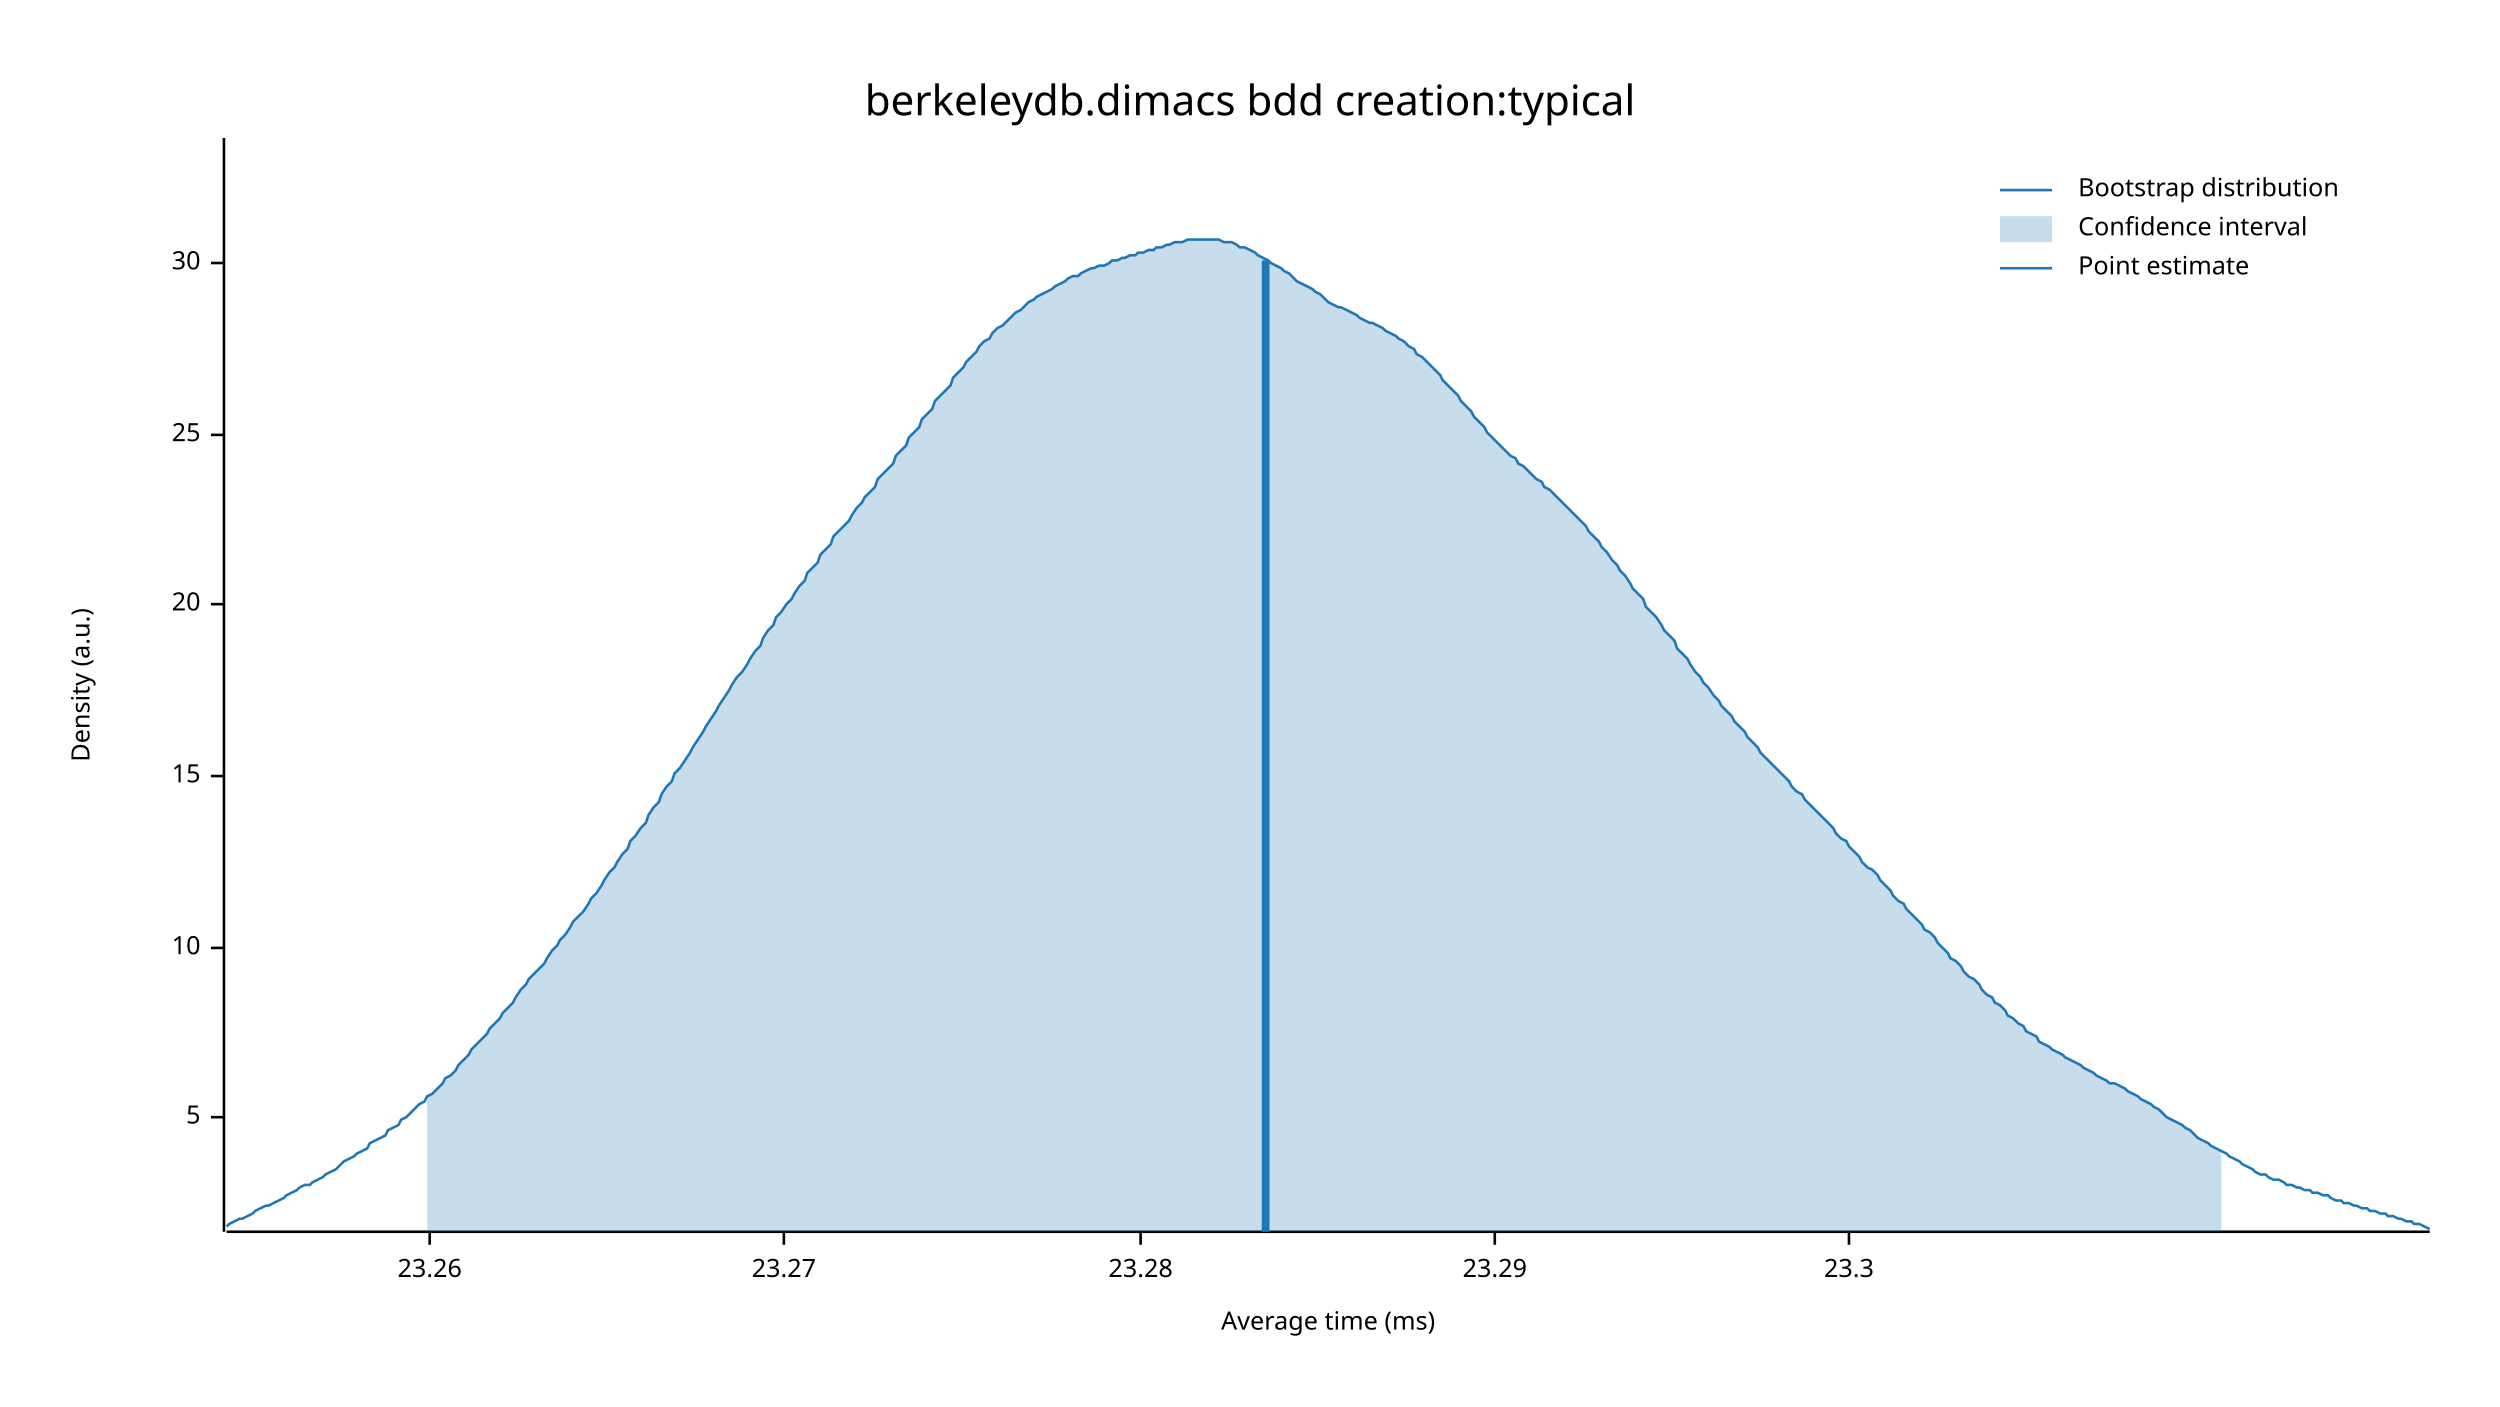
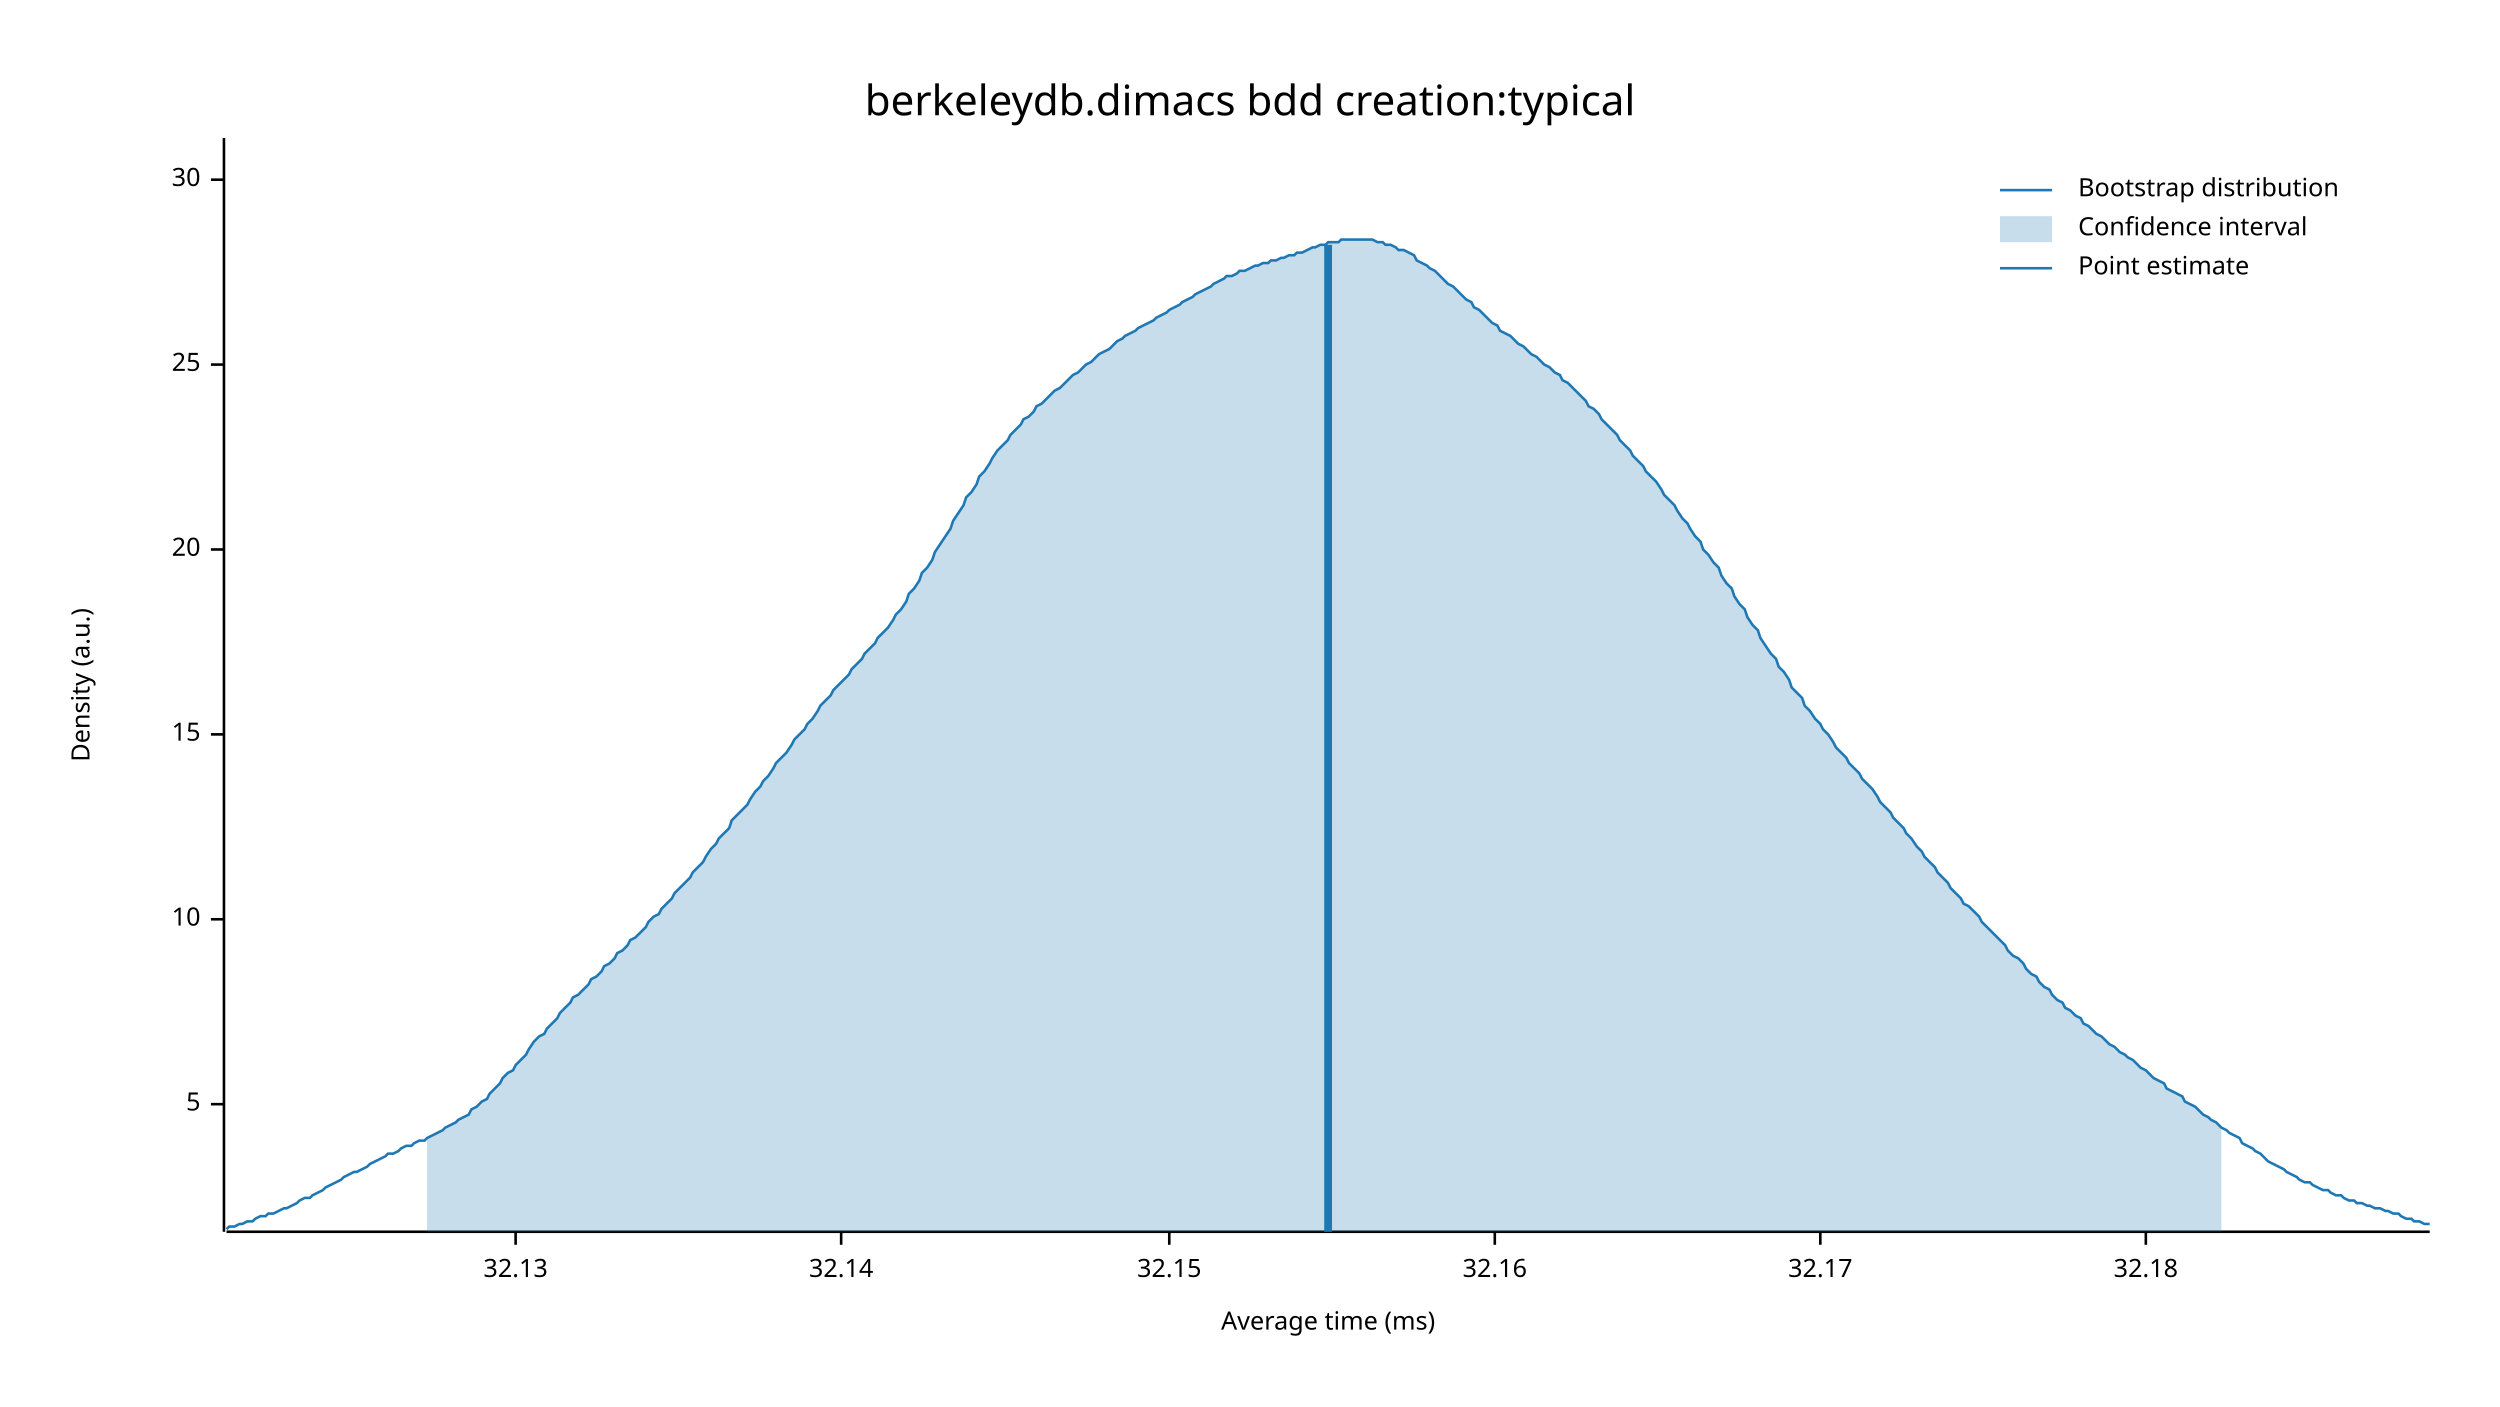
<svg xmlns="http://www.w3.org/2000/svg" width="960" height="540" viewBox="0 0 960 540">
  <text x="480" y="32" dy="0.76em" text-anchor="middle" font-family="sans-serif" font-size="16.129" opacity="1" fill="#000000">
berkeleydb.dimacs bdd creation:typical
</text>
  <text x="27" y="263" dy="0.76em" text-anchor="middle" font-family="sans-serif" font-size="9.677" opacity="1" fill="#000000" transform="rotate(270, 27, 263)">
Density (a.u.)
</text>
  <text x="510" y="513" dy="-0.5ex" text-anchor="middle" font-family="sans-serif" font-size="9.677" opacity="1" fill="#000000">
Average time (ms)
</text>
  <polyline fill="none" opacity="1" stroke="#000000" stroke-width="1" points="86,53 86,473 " />
-   <text x="77" y="429" dy="0.5ex" text-anchor="end" font-family="sans-serif" font-size="9.677" opacity="1" fill="#000000">
+   <text x="77" y="424" dy="0.5ex" text-anchor="end" font-family="sans-serif" font-size="9.677" opacity="1" fill="#000000">
5
</text>
-   <polyline fill="none" opacity="1" stroke="#000000" stroke-width="1" points="81,429 86,429 " />
-   <text x="77" y="364" dy="0.5ex" text-anchor="end" font-family="sans-serif" font-size="9.677" opacity="1" fill="#000000">
+   <polyline fill="none" opacity="1" stroke="#000000" stroke-width="1" points="81,424 86,424 " />
+   <text x="77" y="353" dy="0.5ex" text-anchor="end" font-family="sans-serif" font-size="9.677" opacity="1" fill="#000000">
10
</text>
-   <polyline fill="none" opacity="1" stroke="#000000" stroke-width="1" points="81,364 86,364 " />
-   <text x="77" y="298" dy="0.5ex" text-anchor="end" font-family="sans-serif" font-size="9.677" opacity="1" fill="#000000">
+   <polyline fill="none" opacity="1" stroke="#000000" stroke-width="1" points="81,353 86,353 " />
+   <text x="77" y="282" dy="0.5ex" text-anchor="end" font-family="sans-serif" font-size="9.677" opacity="1" fill="#000000">
15
</text>
-   <polyline fill="none" opacity="1" stroke="#000000" stroke-width="1" points="81,298 86,298 " />
-   <text x="77" y="232" dy="0.5ex" text-anchor="end" font-family="sans-serif" font-size="9.677" opacity="1" fill="#000000">
+   <polyline fill="none" opacity="1" stroke="#000000" stroke-width="1" points="81,282 86,282 " />
+   <text x="77" y="211" dy="0.5ex" text-anchor="end" font-family="sans-serif" font-size="9.677" opacity="1" fill="#000000">
20
</text>
-   <polyline fill="none" opacity="1" stroke="#000000" stroke-width="1" points="81,232 86,232 " />
-   <text x="77" y="167" dy="0.5ex" text-anchor="end" font-family="sans-serif" font-size="9.677" opacity="1" fill="#000000">
+   <polyline fill="none" opacity="1" stroke="#000000" stroke-width="1" points="81,211 86,211 " />
+   <text x="77" y="140" dy="0.5ex" text-anchor="end" font-family="sans-serif" font-size="9.677" opacity="1" fill="#000000">
25
</text>
-   <polyline fill="none" opacity="1" stroke="#000000" stroke-width="1" points="81,167 86,167 " />
-   <text x="77" y="101" dy="0.5ex" text-anchor="end" font-family="sans-serif" font-size="9.677" opacity="1" fill="#000000">
+   <polyline fill="none" opacity="1" stroke="#000000" stroke-width="1" points="81,140 86,140 " />
+   <text x="77" y="69" dy="0.5ex" text-anchor="end" font-family="sans-serif" font-size="9.677" opacity="1" fill="#000000">
30
</text>
-   <polyline fill="none" opacity="1" stroke="#000000" stroke-width="1" points="81,101 86,101 " />
+   <polyline fill="none" opacity="1" stroke="#000000" stroke-width="1" points="81,69 86,69 " />
  <polyline fill="none" opacity="1" stroke="#000000" stroke-width="1" points="87,473 933,473 " />
-   <text x="165" y="483" dy="0.76em" text-anchor="middle" font-family="sans-serif" font-size="9.677" opacity="1" fill="#000000">
- 23.26
+   <text x="198" y="483" dy="0.76em" text-anchor="middle" font-family="sans-serif" font-size="9.677" opacity="1" fill="#000000">
+ 32.13
</text>
-   <polyline fill="none" opacity="1" stroke="#000000" stroke-width="1" points="165,473 165,478 " />
-   <text x="301" y="483" dy="0.76em" text-anchor="middle" font-family="sans-serif" font-size="9.677" opacity="1" fill="#000000">
- 23.27
+   <polyline fill="none" opacity="1" stroke="#000000" stroke-width="1" points="198,473 198,478 " />
+   <text x="323" y="483" dy="0.76em" text-anchor="middle" font-family="sans-serif" font-size="9.677" opacity="1" fill="#000000">
+ 32.14
</text>
-   <polyline fill="none" opacity="1" stroke="#000000" stroke-width="1" points="301,473 301,478 " />
-   <text x="438" y="483" dy="0.76em" text-anchor="middle" font-family="sans-serif" font-size="9.677" opacity="1" fill="#000000">
- 23.28
+   <polyline fill="none" opacity="1" stroke="#000000" stroke-width="1" points="323,473 323,478 " />
+   <text x="449" y="483" dy="0.76em" text-anchor="middle" font-family="sans-serif" font-size="9.677" opacity="1" fill="#000000">
+ 32.15
</text>
-   <polyline fill="none" opacity="1" stroke="#000000" stroke-width="1" points="438,473 438,478 " />
+   <polyline fill="none" opacity="1" stroke="#000000" stroke-width="1" points="449,473 449,478 " />
  <text x="574" y="483" dy="0.76em" text-anchor="middle" font-family="sans-serif" font-size="9.677" opacity="1" fill="#000000">
- 23.29
+ 32.16
</text>
  <polyline fill="none" opacity="1" stroke="#000000" stroke-width="1" points="574,473 574,478 " />
-   <text x="710" y="483" dy="0.76em" text-anchor="middle" font-family="sans-serif" font-size="9.677" opacity="1" fill="#000000">
- 23.3
+   <text x="699" y="483" dy="0.76em" text-anchor="middle" font-family="sans-serif" font-size="9.677" opacity="1" fill="#000000">
+ 32.17
</text>
-   <polyline fill="none" opacity="1" stroke="#000000" stroke-width="1" points="710,473 710,478 " />
-   <polyline fill="none" opacity="1" stroke="#1F78B4" stroke-width="1" points="87,471 88,470 90,469 92,468 93,468 95,467 97,466 98,465 100,464 102,463 103,463 105,462 107,461 109,460 110,459 112,458 114,457 115,456 117,455 119,455 120,454 122,453 124,452 125,451 127,450 129,449 131,447 132,446 134,445 136,444 137,443 139,442 141,441 142,439 144,438 146,437 148,436 149,434 151,433 153,432 154,430 156,429 158,427 159,426 161,424 163,423 164,421 166,420 168,418 170,416 171,414 173,413 175,411 176,409 178,407 180,405 181,403 183,401 185,399 187,397 188,395 190,393 192,391 193,389 195,387 197,385 198,383 200,380 202,378 203,376 205,374 207,372 209,370 210,368 212,365 214,363 215,361 217,359 219,356 220,354 222,352 224,350 226,347 227,345 229,343 231,340 232,338 234,335 236,333 237,331 239,328 241,326 242,323 244,321 246,318 248,316 249,313 251,310 253,308 254,305 256,302 258,300 259,297 261,295 263,292 265,289 266,287 268,284 270,281 271,279 273,276 275,273 276,271 278,268 280,265 281,263 283,260 285,258 287,255 288,253 290,250 292,248 293,245 295,242 297,240 298,237 300,235 302,232 304,230 305,228 307,225 309,223 310,220 312,218 314,216 315,213 317,211 319,209 320,206 322,204 324,202 326,200 327,198 329,195 331,193 332,191 334,189 336,187 337,184 339,182 341,180 343,178 344,175 346,173 348,171 349,168 351,166 353,164 354,161 356,159 358,157 359,154 361,152 363,150 365,148 366,145 368,143 370,141 371,139 373,137 375,135 376,133 378,131 380,130 381,128 383,126 385,125 387,123 388,122 390,120 392,119 393,118 395,116 397,115 398,114 400,113 402,112 404,111 405,110 407,109 409,108 410,107 412,106 414,106 415,105 417,104 419,103 420,103 422,102 424,102 426,101 427,100 429,100 431,99 432,99 434,98 436,98 437,97 439,97 441,96 443,96 444,95 446,95 448,94 449,94 451,93 453,93 454,93 456,92 458,92 459,92 461,92 463,92 465,92 466,92 468,92 470,93 471,93 473,93 475,94 476,95 478,95 480,96 482,97 483,98 485,99 487,100 488,101 490,102 492,103 493,104 495,105 497,107 498,108 500,109 502,110 504,111 505,112 507,113 509,115 510,116 512,117 514,118 515,118 517,119 519,120 521,121 522,122 524,123 526,124 527,124 529,125 531,126 532,127 534,128 536,129 537,130 539,131 541,133 543,134 544,136 546,137 548,139 549,140 551,142 553,144 554,146 556,148 558,150 560,152 561,154 563,156 565,158 566,160 568,162 570,164 571,166 573,168 575,170 576,171 578,173 580,175 582,176 583,178 585,179 587,181 588,182 590,184 592,185 593,187 595,188 597,190 599,192 600,193 602,195 604,197 605,198 607,200 609,202 610,204 612,206 614,208 615,210 617,212 619,215 621,217 622,219 624,221 626,224 627,226 629,228 631,230 632,233 634,235 636,237 638,240 639,242 641,244 643,246 644,249 646,251 648,253 649,255 651,258 653,260 654,262 656,264 658,267 660,269 661,271 663,273 665,275 666,277 668,279 670,281 671,283 673,285 675,287 676,289 678,291 680,293 682,295 683,296 685,298 687,300 688,302 690,304 692,305 693,307 695,309 697,311 699,313 700,314 702,316 704,318 705,320 707,322 709,323 710,325 712,327 714,329 715,331 717,333 719,334 721,336 722,338 724,340 726,342 727,344 729,346 731,347 732,349 734,351 736,353 738,355 739,357 741,358 743,360 744,362 746,364 748,366 749,368 751,369 753,371 754,373 756,375 758,376 760,378 761,380 763,382 765,383 766,385 768,386 770,388 771,390 773,391 775,393 777,394 778,396 780,397 782,398 783,400 785,401 787,402 788,403 790,404 792,405 793,406 795,407 797,408 799,409 800,410 802,411 804,412 805,413 807,414 809,415 810,416 812,416 814,417 816,418 817,419 819,420 821,421 822,422 824,423 826,424 827,425 829,426 831,428 832,429 834,430 836,431 838,432 839,433 841,434 843,436 844,437 846,438 848,439 849,440 851,441 853,442 855,443 856,444 858,445 860,446 861,447 863,448 865,449 866,450 868,451 870,451 871,452 873,453 875,453 877,454 878,455 880,455 882,456 883,456 885,457 887,457 888,458 890,458 892,459 894,459 895,460 897,461 899,461 900,462 902,462 904,463 905,463 907,464 909,464 910,465 912,465 914,466 916,466 917,467 919,467 921,468 922,468 924,469 926,469 927,470 929,470 931,471 933,472 " />
-   <polygon opacity="0.25" fill="#1F78B4" points="164,421 166,420 168,418 170,416 171,414 173,413 175,411 176,409 178,407 180,405 181,403 183,401 185,399 187,397 188,395 190,393 192,391 193,389 195,387 197,385 198,383 200,380 202,378 203,376 205,374 207,372 209,370 210,368 212,365 214,363 215,361 217,359 219,356 220,354 222,352 224,350 226,347 227,345 229,343 231,340 232,338 234,335 236,333 237,331 239,328 241,326 242,323 244,321 246,318 248,316 249,313 251,310 253,308 254,305 256,302 258,300 259,297 261,295 263,292 265,289 266,287 268,284 270,281 271,279 273,276 275,273 276,271 278,268 280,265 281,263 283,260 285,258 287,255 288,253 290,250 292,248 293,245 295,242 297,240 298,237 300,235 302,232 304,230 305,228 307,225 309,223 310,220 312,218 314,216 315,213 317,211 319,209 320,206 322,204 324,202 326,200 327,198 329,195 331,193 332,191 334,189 336,187 337,184 339,182 341,180 343,178 344,175 346,173 348,171 349,168 351,166 353,164 354,161 356,159 358,157 359,154 361,152 363,150 365,148 366,145 368,143 370,141 371,139 373,137 375,135 376,133 378,131 380,130 381,128 383,126 385,125 387,123 388,122 390,120 392,119 393,118 395,116 397,115 398,114 400,113 402,112 404,111 405,110 407,109 409,108 410,107 412,106 414,106 415,105 417,104 419,103 420,103 422,102 424,102 426,101 427,100 429,100 431,99 432,99 434,98 436,98 437,97 439,97 441,96 443,96 444,95 446,95 448,94 449,94 451,93 453,93 454,93 456,92 458,92 459,92 461,92 463,92 465,92 466,92 468,92 470,93 471,93 473,93 475,94 476,95 478,95 480,96 482,97 483,98 485,99 487,100 488,101 490,102 492,103 493,104 495,105 497,107 498,108 500,109 502,110 504,111 505,112 507,113 509,115 510,116 512,117 514,118 515,118 517,119 519,120 521,121 522,122 524,123 526,124 527,124 529,125 531,126 532,127 534,128 536,129 537,130 539,131 541,133 543,134 544,136 546,137 548,139 549,140 551,142 553,144 554,146 556,148 558,150 560,152 561,154 563,156 565,158 566,160 568,162 570,164 571,166 573,168 575,170 576,171 578,173 580,175 582,176 583,178 585,179 587,181 588,182 590,184 592,185 593,187 595,188 597,190 599,192 600,193 602,195 604,197 605,198 607,200 609,202 610,204 612,206 614,208 615,210 617,212 619,215 621,217 622,219 624,221 626,224 627,226 629,228 631,230 632,233 634,235 636,237 638,240 639,242 641,244 643,246 644,249 646,251 648,253 649,255 651,258 653,260 654,262 656,264 658,267 660,269 661,271 663,273 665,275 666,277 668,279 670,281 671,283 673,285 675,287 676,289 678,291 680,293 682,295 683,296 685,298 687,300 688,302 690,304 692,305 693,307 695,309 697,311 699,313 700,314 702,316 704,318 705,320 707,322 709,323 710,325 712,327 714,329 715,331 717,333 719,334 721,336 722,338 724,340 726,342 727,344 729,346 731,347 732,349 734,351 736,353 738,355 739,357 741,358 743,360 744,362 746,364 748,366 749,368 751,369 753,371 754,373 756,375 758,376 760,378 761,380 763,382 765,383 766,385 768,386 770,388 771,390 773,391 775,393 777,394 778,396 780,397 782,398 783,400 785,401 787,402 788,403 790,404 792,405 793,406 795,407 797,408 799,409 800,410 802,411 804,412 805,413 807,414 809,415 810,416 812,416 814,417 816,418 817,419 819,420 821,421 822,422 824,423 826,424 827,425 829,426 831,428 832,429 834,430 836,431 838,432 839,433 841,434 843,436 844,437 846,438 848,439 849,440 851,441 853,442 853,473 164,473 " />
-   <polyline fill="none" opacity="1" stroke="#1F78B4" stroke-width="3" points="486,473 486,100 " />
+   <polyline fill="none" opacity="1" stroke="#000000" stroke-width="1" points="699,473 699,478 " />
+   <text x="824" y="483" dy="0.76em" text-anchor="middle" font-family="sans-serif" font-size="9.677" opacity="1" fill="#000000">
+ 32.18
+ </text>
+   <polyline fill="none" opacity="1" stroke="#000000" stroke-width="1" points="824,473 824,478 " />
+   <polyline fill="none" opacity="1" stroke="#1F78B4" stroke-width="1" points="87,472 88,471 90,471 92,470 93,470 95,469 97,469 98,468 100,467 102,467 103,466 105,466 107,465 109,464 110,464 112,463 114,462 115,461 117,460 119,460 120,459 122,458 124,457 125,456 127,455 129,454 131,453 132,452 134,451 136,450 137,450 139,449 141,448 142,447 144,446 146,445 148,444 149,443 151,443 153,442 154,441 156,440 158,440 159,439 161,438 163,438 164,437 166,436 168,435 170,434 171,433 173,432 175,431 176,430 178,429 180,428 181,426 183,425 185,423 187,422 188,420 190,418 192,416 193,414 195,412 197,411 198,409 200,407 202,405 203,403 205,400 207,398 209,397 210,395 212,393 214,391 215,389 217,387 219,385 220,383 222,382 224,380 226,378 227,376 229,375 231,373 232,371 234,370 236,368 237,366 239,365 241,363 242,361 244,360 246,358 248,356 249,354 251,352 253,351 254,349 256,347 258,345 259,343 261,341 263,339 265,337 266,335 268,333 270,331 271,329 273,326 275,324 276,322 278,320 280,318 281,315 283,313 285,311 287,309 288,307 290,304 292,302 293,300 295,298 297,295 298,293 300,291 302,289 304,286 305,284 307,282 309,280 310,278 312,276 314,273 315,271 317,269 319,267 320,265 322,263 324,261 326,259 327,257 329,255 331,253 332,251 334,249 336,247 337,245 339,243 341,241 343,238 344,236 346,234 348,231 349,228 351,226 353,223 354,220 356,218 358,215 359,212 361,209 363,206 365,203 366,200 368,197 370,194 371,191 373,189 375,186 376,183 378,181 380,178 381,176 383,173 385,171 387,169 388,167 390,165 392,163 393,161 395,160 397,158 398,156 400,155 402,153 404,151 405,150 407,149 409,147 410,146 412,144 414,143 415,142 417,140 419,139 420,138 422,136 424,135 426,134 427,133 429,131 431,130 432,129 434,128 436,127 437,126 439,125 441,124 443,123 444,122 446,121 448,120 449,119 451,118 453,117 454,116 456,115 458,114 459,113 461,112 463,111 465,110 466,109 468,108 470,107 471,106 473,106 475,105 476,104 478,104 480,103 482,102 483,102 485,101 487,101 488,100 490,100 492,99 493,99 495,98 497,98 498,97 500,97 502,96 504,95 505,95 507,94 509,94 510,93 512,93 514,93 515,92 517,92 519,92 521,92 522,92 524,92 526,92 527,92 529,93 531,93 532,94 534,94 536,95 537,96 539,96 541,97 543,98 544,100 546,101 548,102 549,103 551,104 553,106 554,107 556,109 558,110 560,112 561,113 563,115 565,116 566,118 568,119 570,121 571,122 573,124 575,125 576,127 578,128 580,129 582,131 583,132 585,133 587,135 588,136 590,137 592,139 593,140 595,141 597,143 599,144 600,146 602,147 604,149 605,150 607,152 609,154 610,156 612,157 614,159 615,161 617,163 619,165 621,167 622,169 624,171 626,173 627,175 629,177 631,179 632,181 634,183 636,185 638,188 639,190 641,192 643,194 644,196 646,199 648,201 649,203 651,206 653,208 654,211 656,213 658,216 660,218 661,221 663,224 665,226 666,229 668,232 670,234 671,237 673,240 675,242 676,245 678,248 680,251 682,253 683,256 685,258 687,261 688,264 690,266 692,268 693,271 695,273 697,276 699,278 700,280 702,282 704,285 705,287 707,289 709,291 710,293 712,295 714,297 715,299 717,301 719,303 721,306 722,308 724,310 726,312 727,314 729,316 731,318 732,320 734,322 736,325 738,327 739,329 741,331 743,333 744,335 746,337 748,339 749,341 751,343 753,345 754,347 756,348 758,350 760,352 761,354 763,356 765,358 766,359 768,361 770,363 771,365 773,367 775,368 777,370 778,372 780,374 782,375 783,377 785,379 787,380 788,382 790,384 792,385 793,387 795,388 797,390 799,391 800,393 802,394 804,396 805,397 807,398 809,400 810,401 812,402 814,404 816,405 817,406 819,407 821,409 822,410 824,411 826,413 827,414 829,415 831,416 832,418 834,419 836,420 838,421 839,423 841,424 843,425 844,426 846,428 848,429 849,430 851,431 853,433 855,434 856,435 858,436 860,437 861,439 863,440 865,441 866,442 868,443 870,445 871,446 873,447 875,448 877,449 878,450 880,451 882,452 883,453 885,454 887,454 888,455 890,456 892,457 894,457 895,458 897,459 899,459 900,460 902,461 904,461 905,462 907,462 909,463 910,463 912,464 914,464 916,465 917,465 919,466 921,466 922,467 924,468 926,468 927,469 929,469 931,470 933,470 " />
+   <polygon opacity="0.25" fill="#1F78B4" points="164,437 166,436 168,435 170,434 171,433 173,432 175,431 176,430 178,429 180,428 181,426 183,425 185,423 187,422 188,420 190,418 192,416 193,414 195,412 197,411 198,409 200,407 202,405 203,403 205,400 207,398 209,397 210,395 212,393 214,391 215,389 217,387 219,385 220,383 222,382 224,380 226,378 227,376 229,375 231,373 232,371 234,370 236,368 237,366 239,365 241,363 242,361 244,360 246,358 248,356 249,354 251,352 253,351 254,349 256,347 258,345 259,343 261,341 263,339 265,337 266,335 268,333 270,331 271,329 273,326 275,324 276,322 278,320 280,318 281,315 283,313 285,311 287,309 288,307 290,304 292,302 293,300 295,298 297,295 298,293 300,291 302,289 304,286 305,284 307,282 309,280 310,278 312,276 314,273 315,271 317,269 319,267 320,265 322,263 324,261 326,259 327,257 329,255 331,253 332,251 334,249 336,247 337,245 339,243 341,241 343,238 344,236 346,234 348,231 349,228 351,226 353,223 354,220 356,218 358,215 359,212 361,209 363,206 365,203 366,200 368,197 370,194 371,191 373,189 375,186 376,183 378,181 380,178 381,176 383,173 385,171 387,169 388,167 390,165 392,163 393,161 395,160 397,158 398,156 400,155 402,153 404,151 405,150 407,149 409,147 410,146 412,144 414,143 415,142 417,140 419,139 420,138 422,136 424,135 426,134 427,133 429,131 431,130 432,129 434,128 436,127 437,126 439,125 441,124 443,123 444,122 446,121 448,120 449,119 451,118 453,117 454,116 456,115 458,114 459,113 461,112 463,111 465,110 466,109 468,108 470,107 471,106 473,106 475,105 476,104 478,104 480,103 482,102 483,102 485,101 487,101 488,100 490,100 492,99 493,99 495,98 497,98 498,97 500,97 502,96 504,95 505,95 507,94 509,94 510,93 512,93 514,93 515,92 517,92 519,92 521,92 522,92 524,92 526,92 527,92 529,93 531,93 532,94 534,94 536,95 537,96 539,96 541,97 543,98 544,100 546,101 548,102 549,103 551,104 553,106 554,107 556,109 558,110 560,112 561,113 563,115 565,116 566,118 568,119 570,121 571,122 573,124 575,125 576,127 578,128 580,129 582,131 583,132 585,133 587,135 588,136 590,137 592,139 593,140 595,141 597,143 599,144 600,146 602,147 604,149 605,150 607,152 609,154 610,156 612,157 614,159 615,161 617,163 619,165 621,167 622,169 624,171 626,173 627,175 629,177 631,179 632,181 634,183 636,185 638,188 639,190 641,192 643,194 644,196 646,199 648,201 649,203 651,206 653,208 654,211 656,213 658,216 660,218 661,221 663,224 665,226 666,229 668,232 670,234 671,237 673,240 675,242 676,245 678,248 680,251 682,253 683,256 685,258 687,261 688,264 690,266 692,268 693,271 695,273 697,276 699,278 700,280 702,282 704,285 705,287 707,289 709,291 710,293 712,295 714,297 715,299 717,301 719,303 721,306 722,308 724,310 726,312 727,314 729,316 731,318 732,320 734,322 736,325 738,327 739,329 741,331 743,333 744,335 746,337 748,339 749,341 751,343 753,345 754,347 756,348 758,350 760,352 761,354 763,356 765,358 766,359 768,361 770,363 771,365 773,367 775,368 777,370 778,372 780,374 782,375 783,377 785,379 787,380 788,382 790,384 792,385 793,387 795,388 797,390 799,391 800,393 802,394 804,396 805,397 807,398 809,400 810,401 812,402 814,404 816,405 817,406 819,407 821,409 822,410 824,411 826,413 827,414 829,415 831,416 832,418 834,419 836,420 838,421 839,423 841,424 843,425 844,426 846,428 848,429 849,430 851,431 853,433 853,473 164,473 " />
+   <polyline fill="none" opacity="1" stroke="#1F78B4" stroke-width="3" points="510,473 510,94 " />
  <text x="798" y="68" dy="0.76em" text-anchor="start" font-family="sans-serif" font-size="9.677" opacity="1" fill="#000000">
Bootstrap distribution
</text>
  <text x="798" y="83" dy="0.76em" text-anchor="start" font-family="sans-serif" font-size="9.677" opacity="1" fill="#000000">
Confidence interval
</text>
  <text x="798" y="98" dy="0.76em" text-anchor="start" font-family="sans-serif" font-size="9.677" opacity="1" fill="#000000">
Point estimate
</text>
  <polyline fill="none" opacity="1" stroke="#1F78B4" stroke-width="1" points="768,73 788,73 " />
  <rect x="768" y="83" width="20" height="10" opacity="0.25" fill="#1F78B4" stroke="none" />
  <polyline fill="none" opacity="1" stroke="#1F78B4" stroke-width="1" points="768,103 788,103 " />
</svg>
